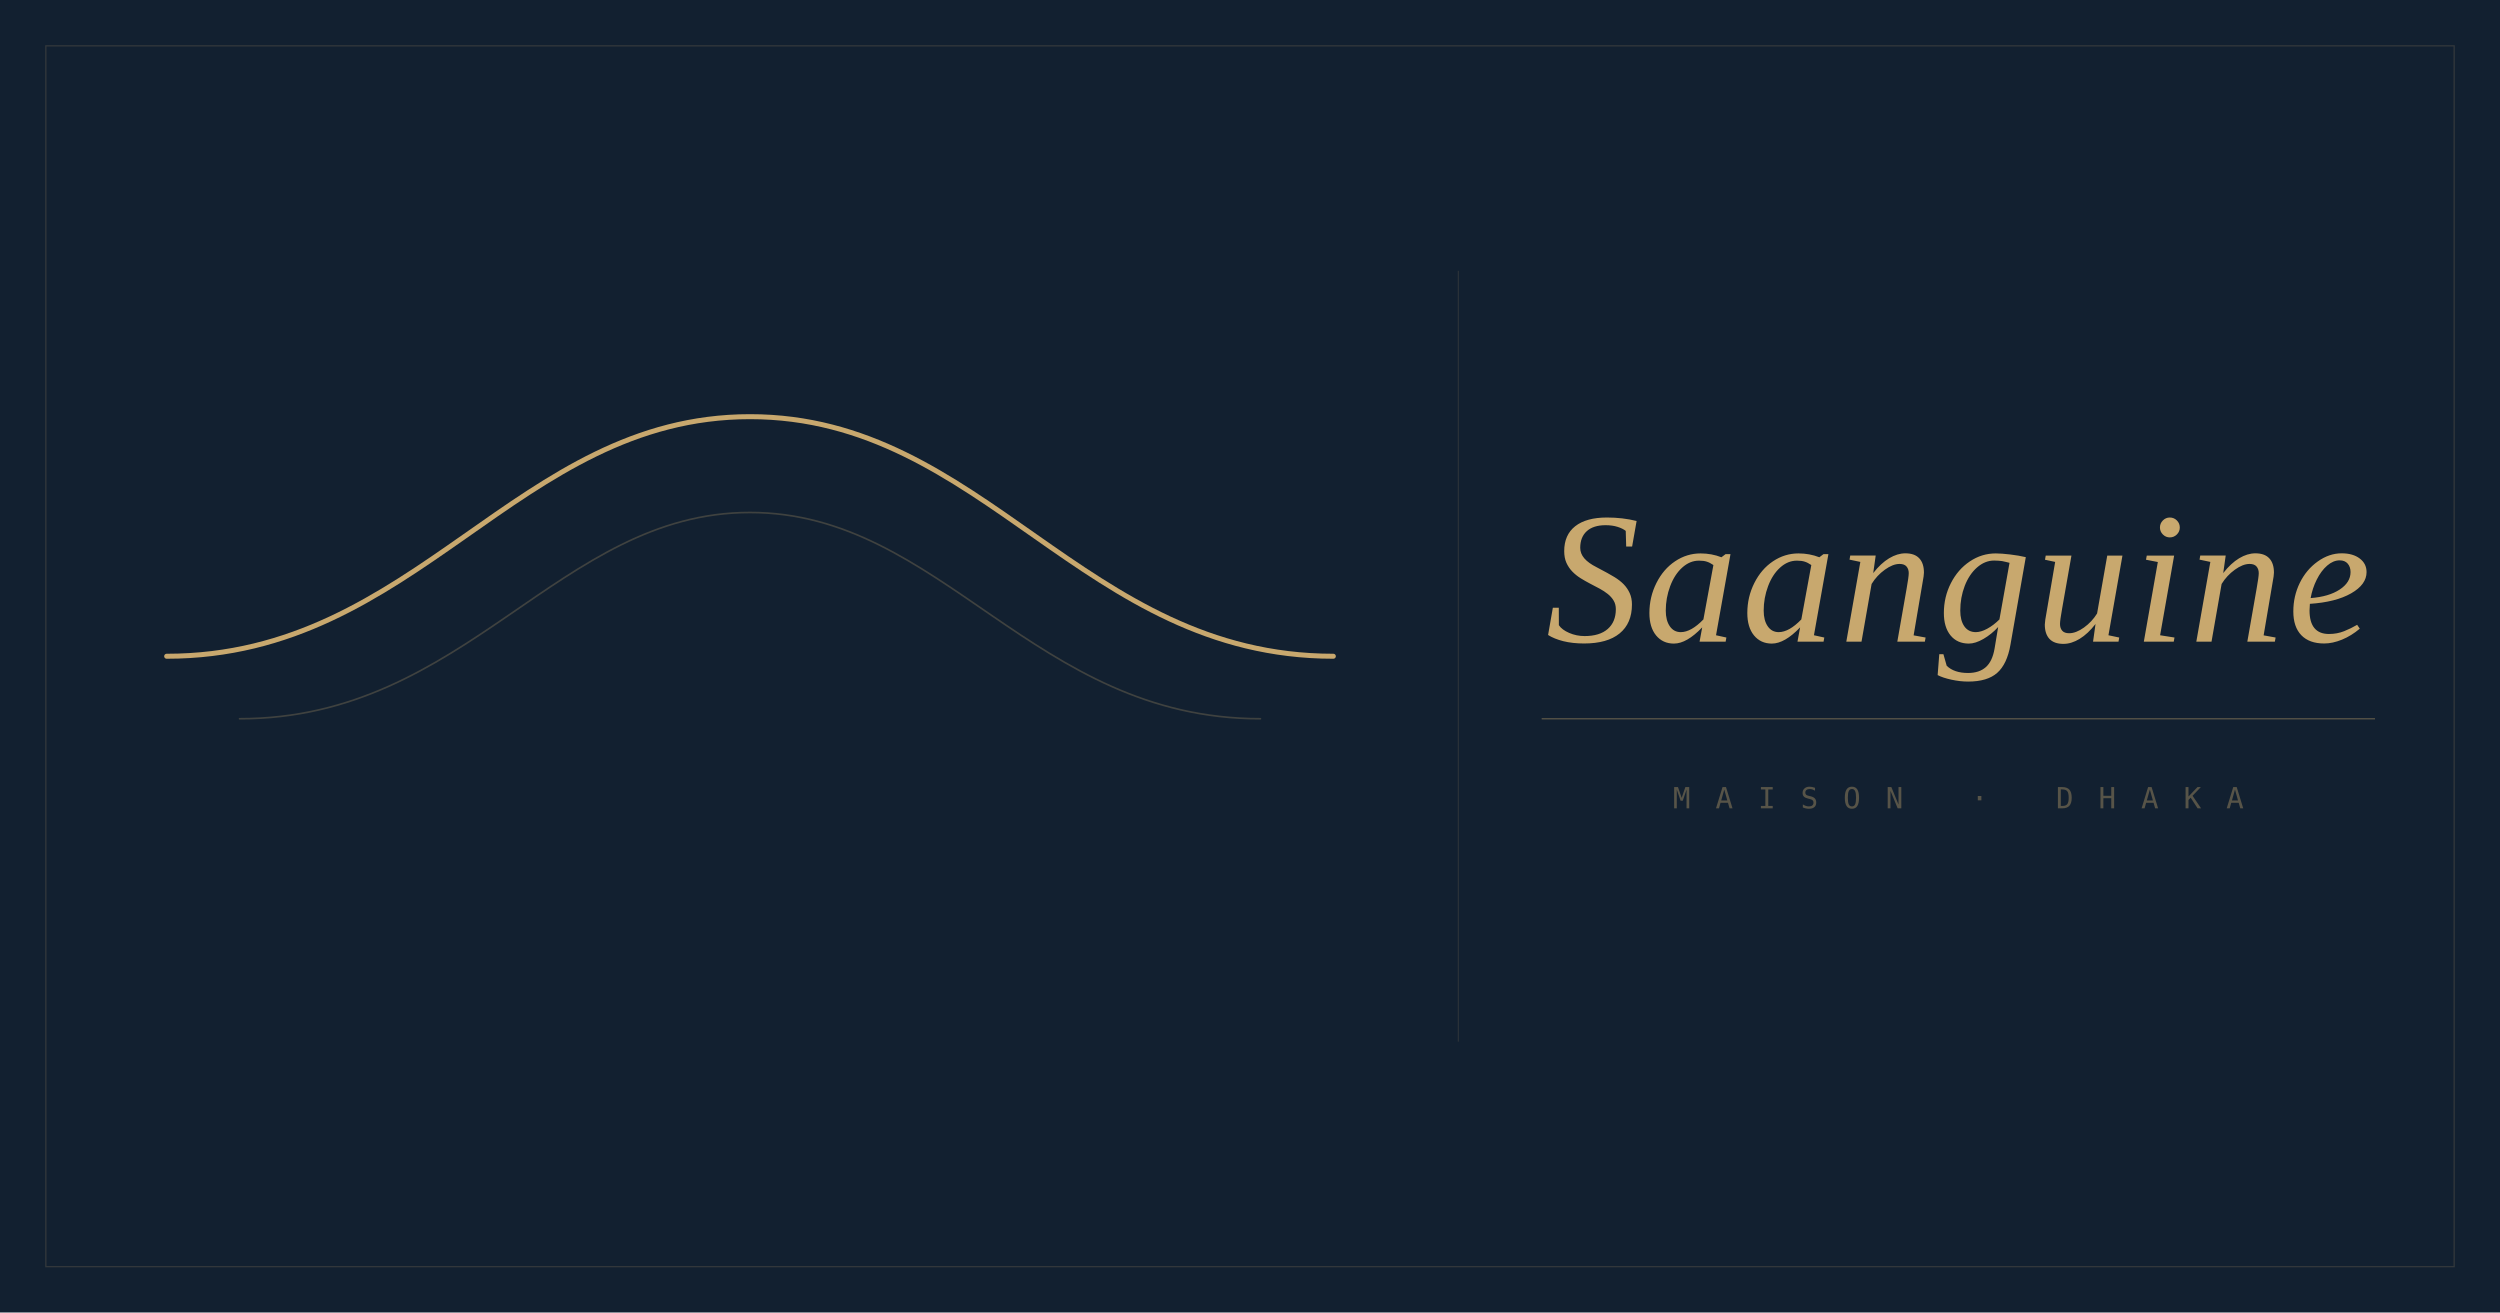
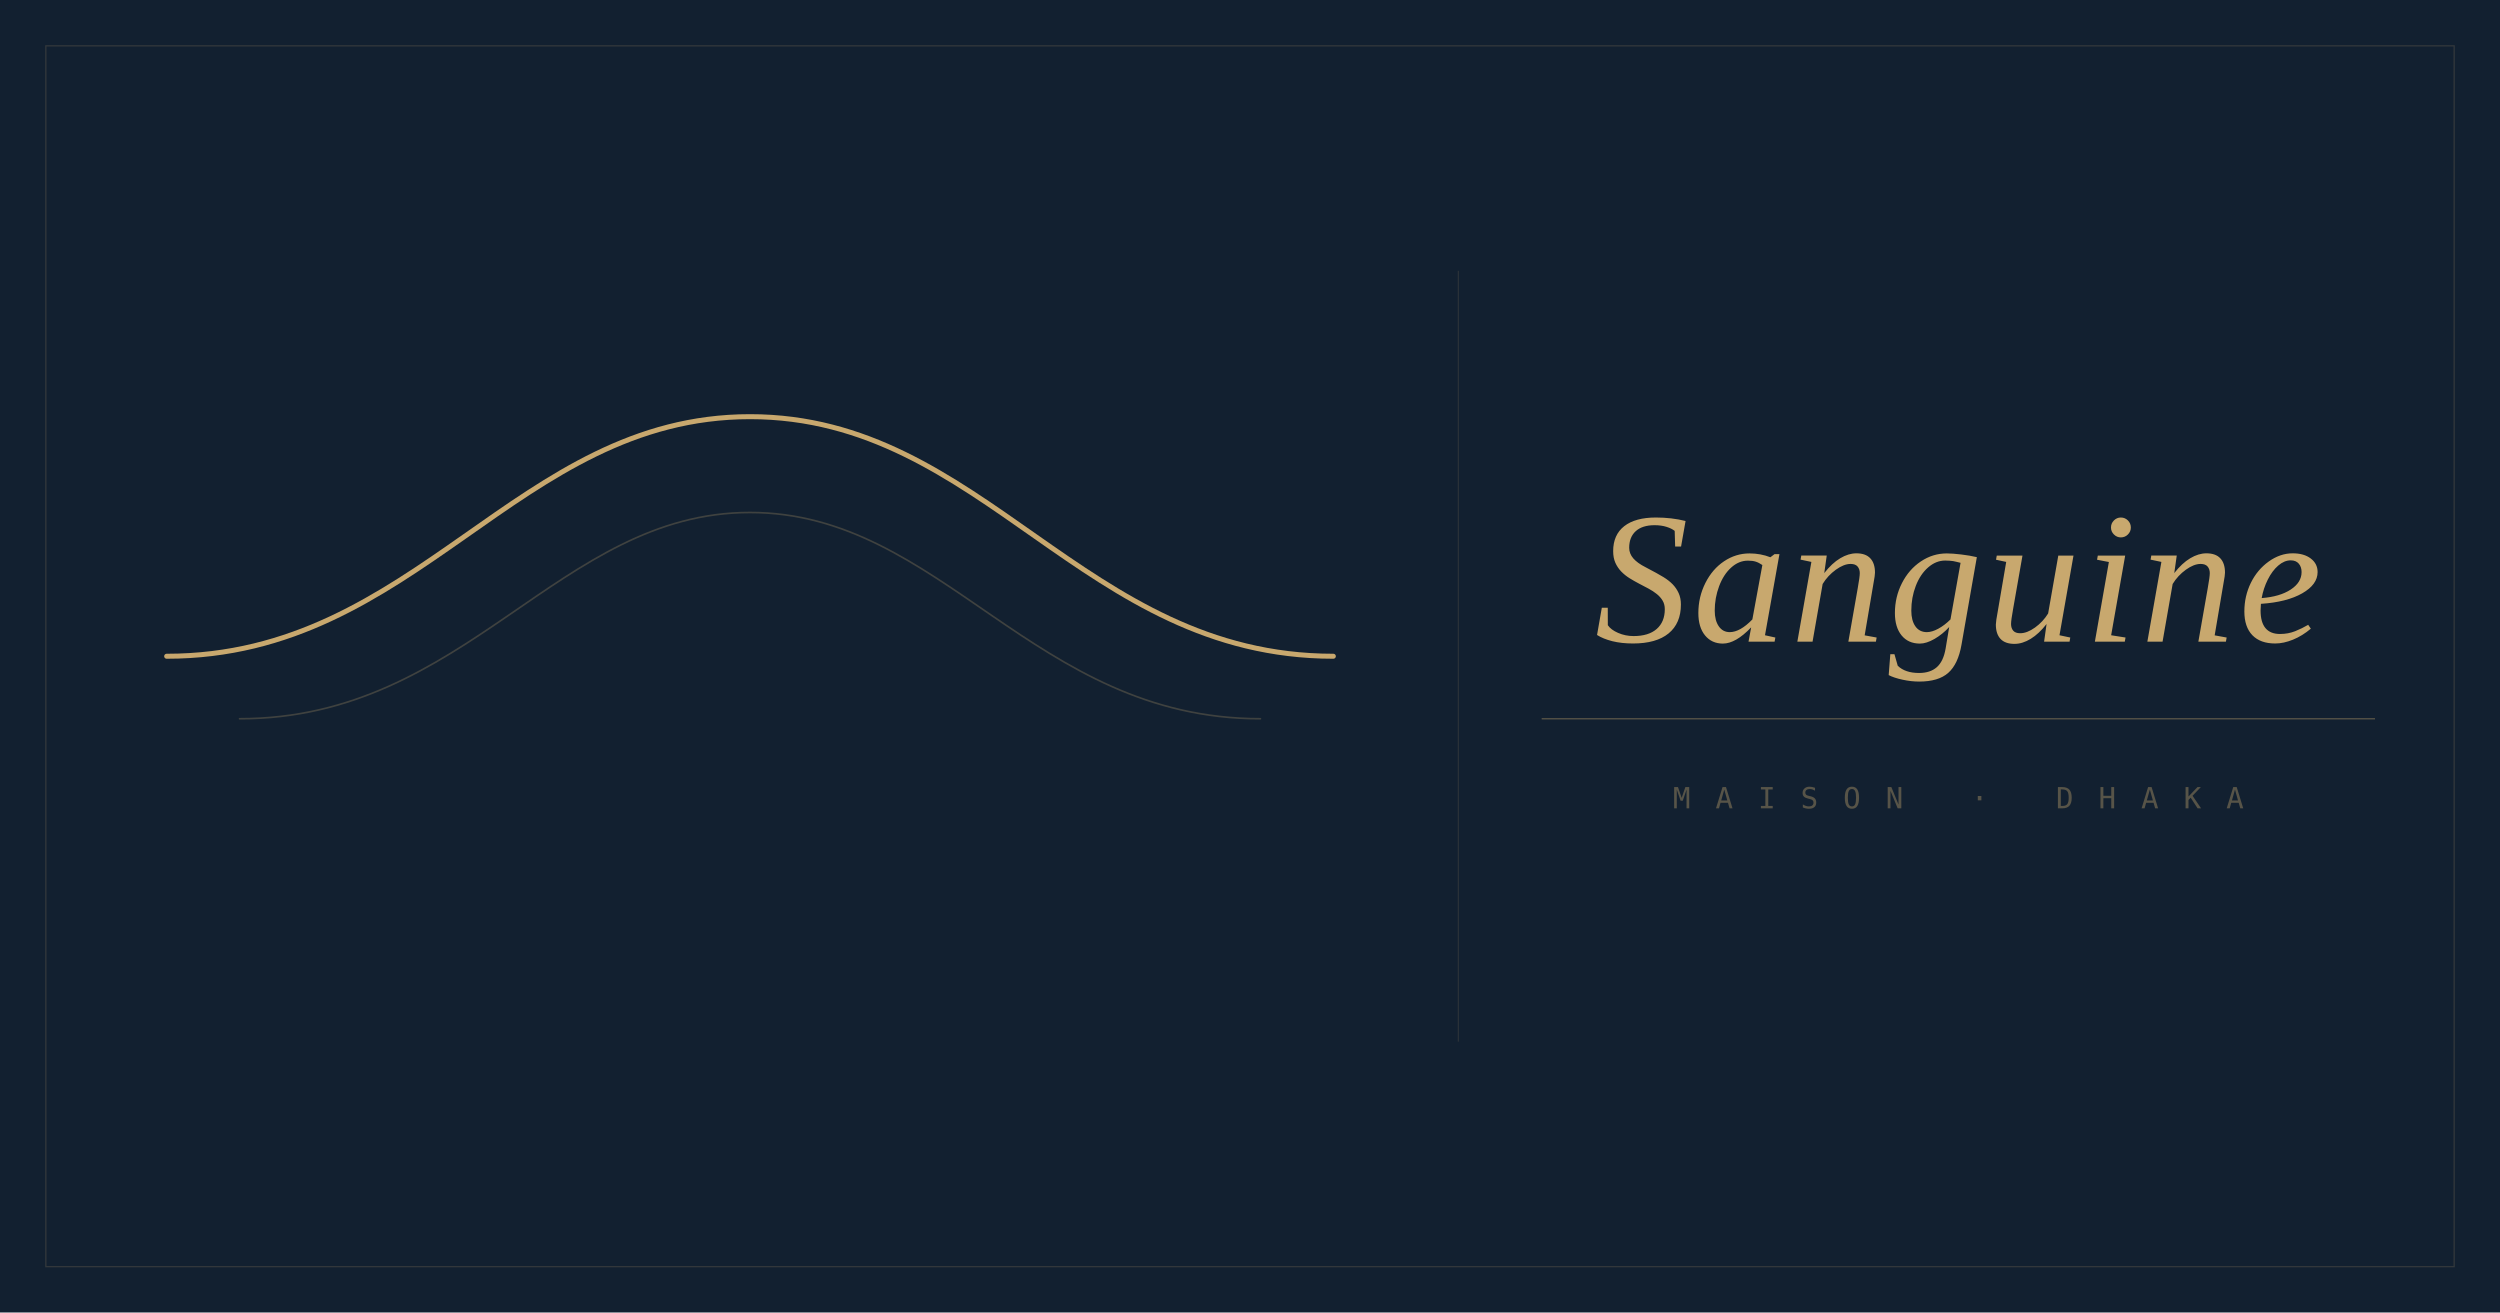
<svg xmlns="http://www.w3.org/2000/svg" viewBox="0 0 1200 630">
  <rect width="1200" height="630" fill="#122030" />
  <rect x="22" y="22" width="1156" height="586" fill="none" stroke="#C8A86E" stroke-width="0.6" opacity="0.18" />
  <path d="M 80,315 C 200,315 248,200 360,200 C 472,200 520,315 640,315" stroke="#C8A86E" stroke-width="2.4" fill="none" stroke-linecap="round" />
  <path d="M 115,345 C 224,345 268,246 360,246 C 452,246 496,345 605,345" stroke="#C8A86E" stroke-width="0.8" fill="none" stroke-linecap="round" opacity="0.25" />
  <line x1="700" y1="130" x2="700" y2="500" stroke="#C8A86E" stroke-width="0.5" opacity="0.15" />
-   <text x="940" y="308" font-family="Georgia, 'Times New Roman', serif" font-style="italic" font-size="90" fill="#C8A86E" text-anchor="middle" letter-spacing="2">Saanguine</text>
+   <text x="940" y="308" font-family="Georgia, 'Times New Roman', serif" font-style="italic" font-size="90" fill="#C8A86E" text-anchor="middle" letter-spacing="2">Sanguine</text>
  <line x1="740" y1="345" x2="1140" y2="345" stroke="#C8A86E" stroke-width="0.7" opacity="0.35" />
  <text x="940" y="388" font-family="monospace" font-size="14" fill="#C8A86E" opacity="0.38" text-anchor="middle" letter-spacing="12">MAISON · DHAKA</text>
</svg>
